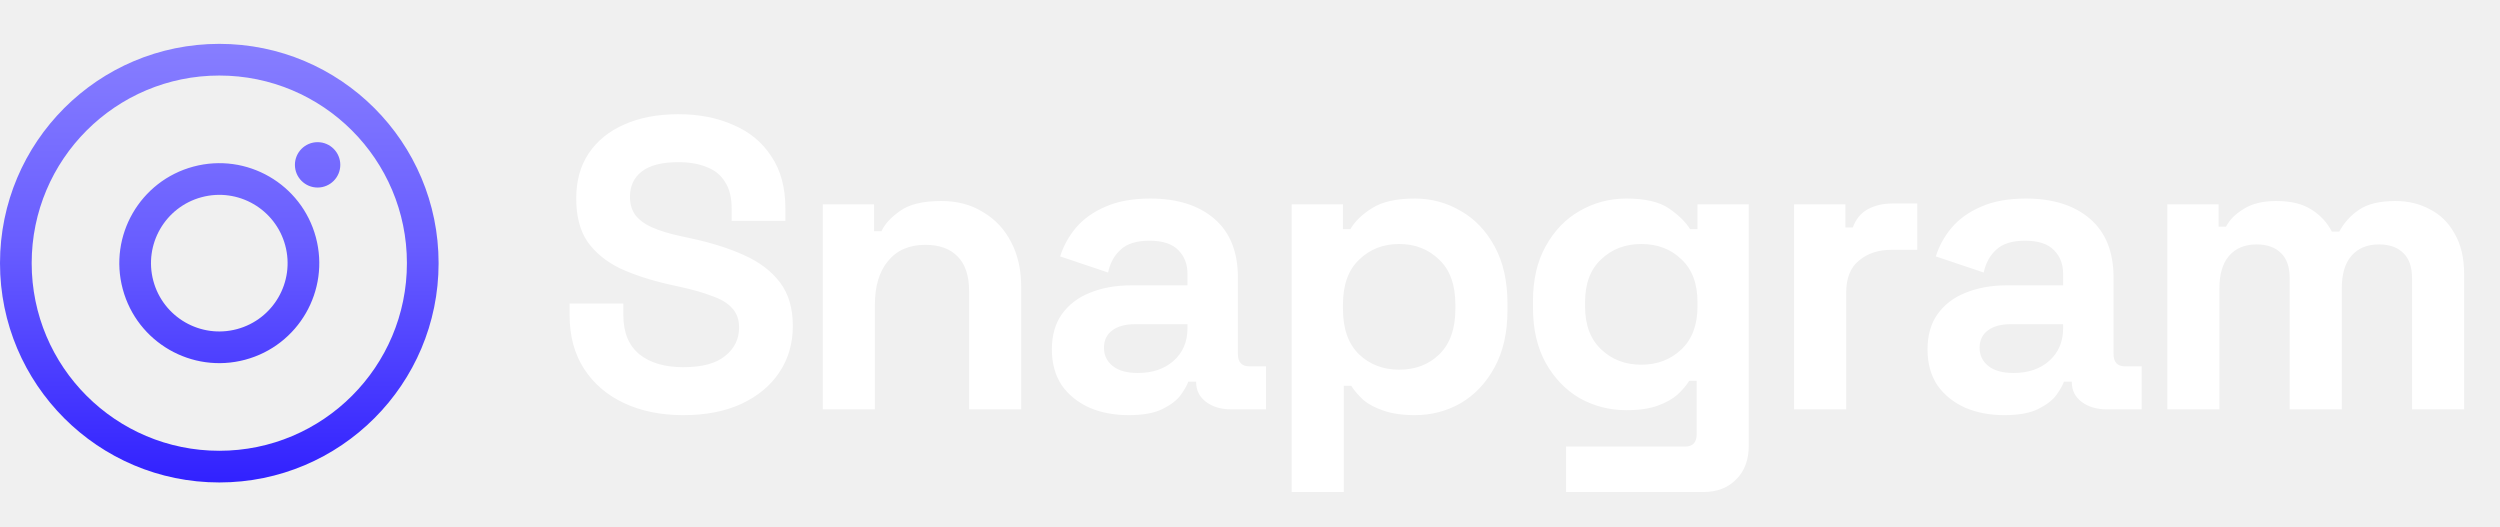
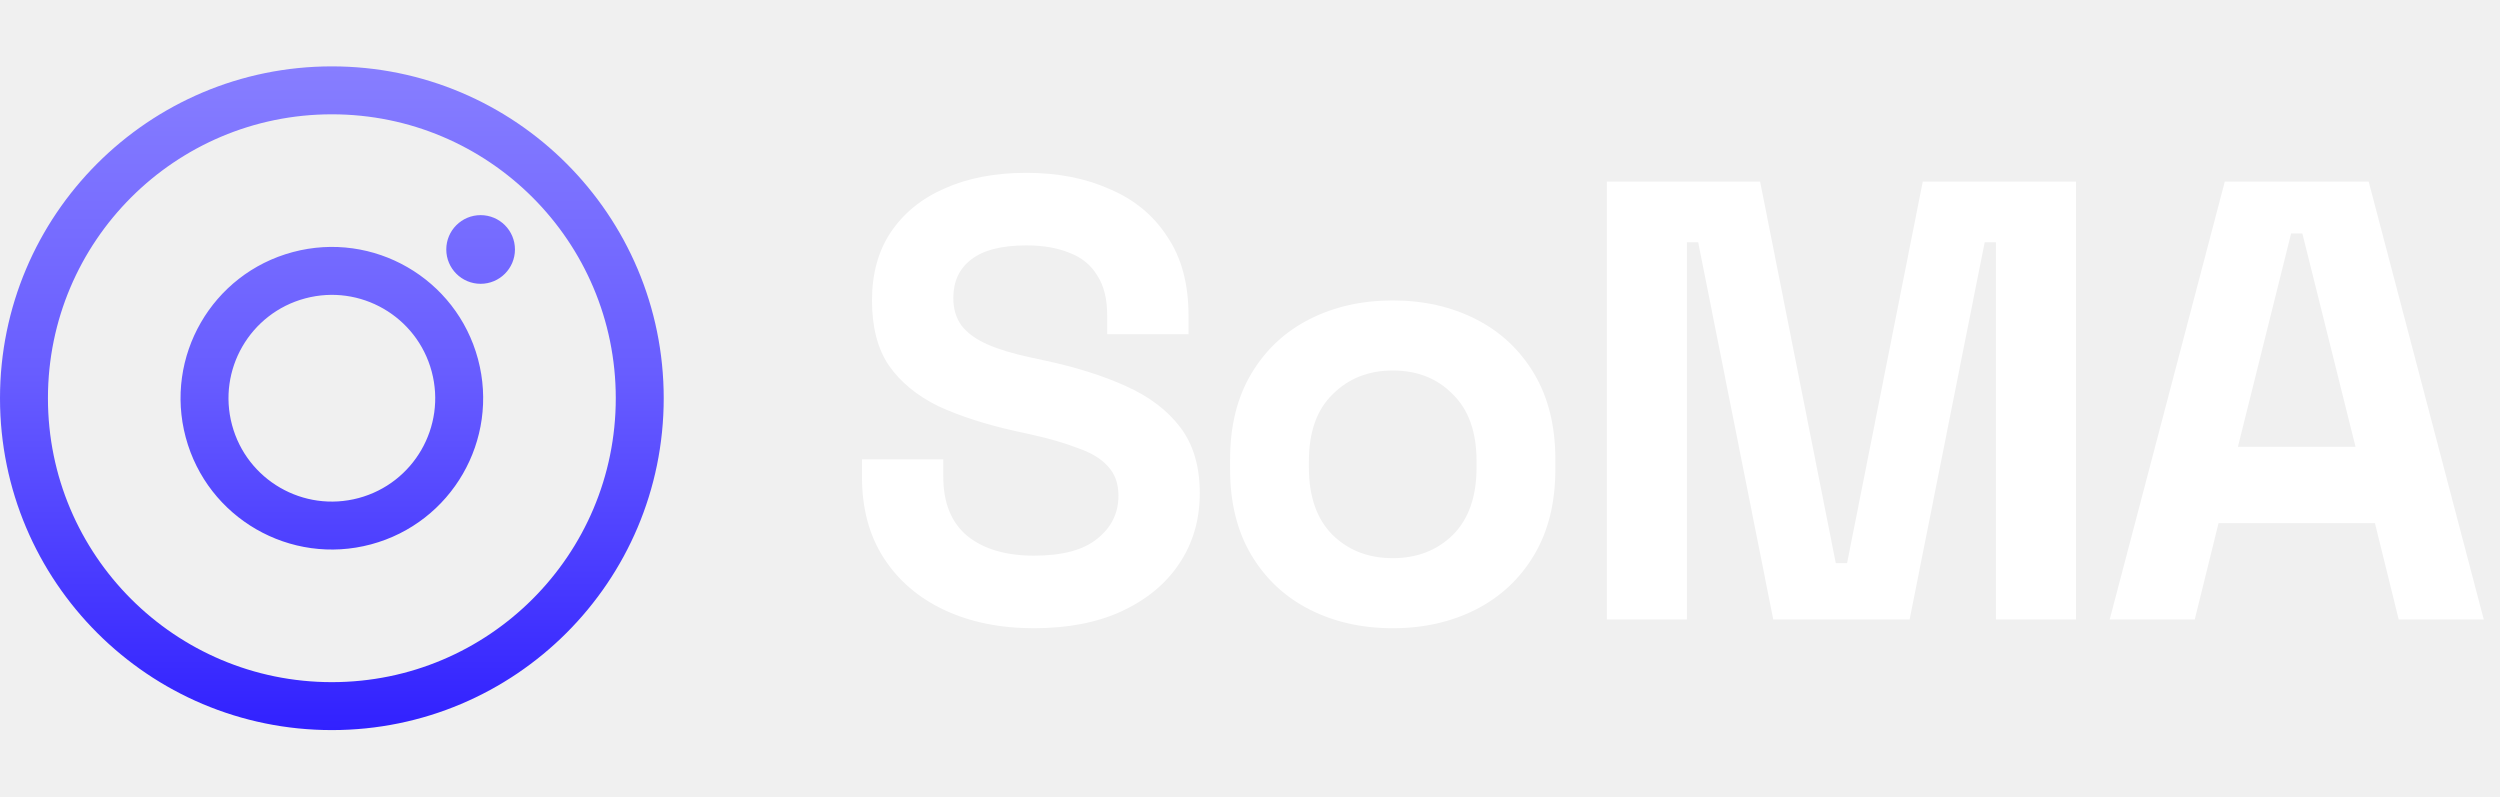
- <svg xmlns="http://www.w3.org/2000/svg" width="171" height="36" viewBox="0 0 171 36" fill="none">
-   <path fill-rule="evenodd" clip-rule="evenodd" d="M27.833 18C27.833 25.088 22.088 30.833 15 30.833C7.912 30.833 2.167 25.088 2.167 18C2.167 10.912 7.912 5.167 15 5.167C22.088 5.167 27.833 10.912 27.833 18ZM30 18C30 26.284 23.284 33 15 33C6.716 33 0 26.284 0 18C0 9.716 6.716 3 15 3C23.284 3 30 9.716 30 18ZM23.276 11.276C23.276 12.133 22.581 12.828 21.724 12.828C20.867 12.828 20.172 12.133 20.172 11.276C20.172 10.419 20.867 9.724 21.724 9.724C22.581 9.724 23.276 10.419 23.276 11.276ZM10.488 19.209C11.156 21.701 13.717 23.18 16.209 22.512C18.701 21.844 20.18 19.283 19.512 16.791C18.844 14.299 16.283 12.82 13.791 13.488C11.299 14.156 9.82 16.717 10.488 19.209ZM8.395 19.77C9.372 23.418 13.122 25.582 16.77 24.605C20.417 23.627 22.582 19.878 21.605 16.23C20.627 12.582 16.878 10.418 13.23 11.395C9.582 12.373 7.418 16.122 8.395 19.77Z" fill="url(#paint0_linear_120_1360)" />
-   <path d="M46.737 28.396C45.21 28.396 43.862 28.122 42.694 27.576C41.525 27.029 40.611 26.247 39.951 25.229C39.291 24.211 38.961 22.986 38.961 21.553V20.762H42.637V21.553C42.637 22.741 43.005 23.636 43.74 24.239C44.475 24.824 45.474 25.116 46.737 25.116C48.019 25.116 48.971 24.861 49.593 24.352C50.234 23.844 50.554 23.193 50.554 22.402C50.554 21.855 50.394 21.412 50.073 21.073C49.772 20.733 49.319 20.46 48.716 20.253C48.132 20.026 47.416 19.819 46.567 19.631L45.917 19.489C44.56 19.188 43.391 18.811 42.411 18.358C41.45 17.887 40.705 17.274 40.177 16.52C39.668 15.766 39.414 14.786 39.414 13.58C39.414 12.373 39.697 11.346 40.262 10.498C40.846 9.631 41.657 8.971 42.694 8.519C43.749 8.047 44.984 7.812 46.398 7.812C47.811 7.812 49.065 8.057 50.158 8.547C51.27 9.018 52.137 9.734 52.76 10.696C53.4 11.638 53.721 12.826 53.721 14.258V15.107H50.045V14.258C50.045 13.504 49.894 12.901 49.593 12.449C49.31 11.978 48.895 11.638 48.349 11.431C47.802 11.205 47.152 11.092 46.398 11.092C45.267 11.092 44.428 11.308 43.881 11.742C43.353 12.157 43.09 12.732 43.09 13.467C43.09 13.957 43.212 14.371 43.457 14.711C43.721 15.05 44.107 15.333 44.616 15.559C45.125 15.785 45.776 15.983 46.567 16.153L47.218 16.294C48.631 16.596 49.857 16.982 50.893 17.453C51.949 17.925 52.769 18.547 53.353 19.32C53.938 20.093 54.23 21.082 54.23 22.288C54.23 23.495 53.919 24.56 53.297 25.483C52.694 26.388 51.826 27.105 50.695 27.632C49.583 28.141 48.264 28.396 46.737 28.396ZM56.278 28V13.976H59.784V15.813H60.293C60.519 15.323 60.944 14.862 61.566 14.428C62.188 13.976 63.13 13.749 64.393 13.749C65.486 13.749 66.438 14.004 67.249 14.513C68.078 15.003 68.719 15.691 69.171 16.577C69.624 17.444 69.85 18.462 69.85 19.631V28H66.287V19.913C66.287 18.858 66.024 18.066 65.496 17.538C64.987 17.011 64.252 16.747 63.29 16.747C62.197 16.747 61.349 17.114 60.746 17.849C60.142 18.566 59.841 19.574 59.841 20.875V28H56.278ZM77.208 28.396C76.209 28.396 75.313 28.226 74.521 27.887C73.73 27.529 73.098 27.02 72.627 26.36C72.175 25.681 71.948 24.861 71.948 23.9C71.948 22.939 72.175 22.138 72.627 21.497C73.098 20.837 73.739 20.347 74.55 20.026C75.379 19.687 76.322 19.517 77.377 19.517H81.223V18.726C81.223 18.066 81.015 17.529 80.601 17.114C80.186 16.681 79.526 16.464 78.621 16.464C77.735 16.464 77.076 16.671 76.642 17.086C76.209 17.482 75.926 18 75.794 18.641L72.514 17.538C72.74 16.822 73.098 16.172 73.588 15.587C74.097 14.984 74.766 14.503 75.596 14.145C76.444 13.768 77.472 13.58 78.678 13.58C80.525 13.58 81.986 14.042 83.061 14.965C84.135 15.889 84.672 17.227 84.672 18.98V24.211C84.672 24.777 84.936 25.059 85.464 25.059H86.595V28H84.22C83.522 28 82.947 27.83 82.495 27.491C82.043 27.152 81.816 26.699 81.816 26.134V26.106H81.279C81.204 26.332 81.034 26.633 80.77 27.01C80.506 27.369 80.092 27.689 79.526 27.972C78.961 28.255 78.188 28.396 77.208 28.396ZM77.83 25.512C78.829 25.512 79.639 25.238 80.261 24.692C80.902 24.126 81.223 23.382 81.223 22.458V22.175H77.632C76.972 22.175 76.454 22.317 76.077 22.599C75.7 22.882 75.511 23.278 75.511 23.787C75.511 24.296 75.709 24.711 76.105 25.031C76.501 25.352 77.076 25.512 77.83 25.512ZM88.351 33.655V13.976H91.858V15.672H92.366C92.687 15.126 93.186 14.645 93.865 14.23C94.544 13.797 95.514 13.58 96.777 13.58C97.908 13.58 98.954 13.863 99.916 14.428C100.877 14.975 101.65 15.785 102.234 16.86C102.819 17.934 103.111 19.235 103.111 20.762V21.214C103.111 22.741 102.819 24.041 102.234 25.116C101.65 26.19 100.877 27.01 99.916 27.576C98.954 28.122 97.908 28.396 96.777 28.396C95.929 28.396 95.213 28.292 94.628 28.085C94.063 27.896 93.601 27.651 93.243 27.35C92.904 27.029 92.63 26.709 92.423 26.388H91.914V33.655H88.351ZM95.703 25.286C96.815 25.286 97.729 24.937 98.445 24.239C99.181 23.523 99.548 22.486 99.548 21.129V20.846C99.548 19.489 99.181 18.462 98.445 17.765C97.71 17.048 96.796 16.69 95.703 16.69C94.61 16.69 93.695 17.048 92.96 17.765C92.225 18.462 91.858 19.489 91.858 20.846V21.129C91.858 22.486 92.225 23.523 92.96 24.239C93.695 24.937 94.61 25.286 95.703 25.286ZM104.855 21.044V20.592C104.855 19.122 105.148 17.868 105.732 16.831C106.316 15.776 107.089 14.975 108.05 14.428C109.031 13.863 110.096 13.58 111.245 13.58C112.527 13.58 113.498 13.806 114.158 14.258C114.818 14.711 115.298 15.182 115.6 15.672H116.109V13.976H119.615V30.488C119.615 31.45 119.332 32.213 118.767 32.779C118.201 33.363 117.447 33.655 116.505 33.655H107.117V30.545H115.26C115.788 30.545 116.052 30.262 116.052 29.697V26.049H115.543C115.355 26.351 115.091 26.662 114.752 26.982C114.412 27.284 113.96 27.538 113.394 27.745C112.829 27.953 112.113 28.056 111.245 28.056C110.096 28.056 109.031 27.783 108.05 27.237C107.089 26.671 106.316 25.87 105.732 24.833C105.148 23.778 104.855 22.515 104.855 21.044ZM112.263 24.946C113.357 24.946 114.271 24.598 115.006 23.9C115.741 23.203 116.109 22.223 116.109 20.96V20.677C116.109 19.395 115.741 18.415 115.006 17.736C114.29 17.039 113.376 16.69 112.263 16.69C111.17 16.69 110.256 17.039 109.521 17.736C108.786 18.415 108.418 19.395 108.418 20.677V20.96C108.418 22.223 108.786 23.203 109.521 23.9C110.256 24.598 111.17 24.946 112.263 24.946ZM122.716 28V13.976H126.223V15.559H126.731C126.939 14.993 127.278 14.579 127.749 14.315C128.239 14.051 128.805 13.919 129.446 13.919H131.142V17.086H129.389C128.485 17.086 127.74 17.331 127.156 17.821C126.571 18.292 126.279 19.027 126.279 20.026V28H122.716ZM137.102 28.396C136.103 28.396 135.207 28.226 134.416 27.887C133.624 27.529 132.992 27.02 132.521 26.36C132.069 25.681 131.843 24.861 131.843 23.9C131.843 22.939 132.069 22.138 132.521 21.497C132.992 20.837 133.633 20.347 134.444 20.026C135.273 19.687 136.216 19.517 137.271 19.517H141.117V18.726C141.117 18.066 140.909 17.529 140.495 17.114C140.08 16.681 139.42 16.464 138.515 16.464C137.63 16.464 136.97 16.671 136.536 17.086C136.103 17.482 135.82 18 135.688 18.641L132.408 17.538C132.634 16.822 132.992 16.172 133.483 15.587C133.992 14.984 134.661 14.503 135.49 14.145C136.338 13.768 137.366 13.58 138.572 13.58C140.419 13.58 141.88 14.042 142.955 14.965C144.029 15.889 144.566 17.227 144.566 18.98V24.211C144.566 24.777 144.83 25.059 145.358 25.059H146.489V28H144.114C143.416 28 142.842 27.83 142.389 27.491C141.937 27.152 141.711 26.699 141.711 26.134V26.106H141.173C141.098 26.332 140.928 26.633 140.664 27.01C140.4 27.369 139.986 27.689 139.42 27.972C138.855 28.255 138.082 28.396 137.102 28.396ZM137.724 25.512C138.723 25.512 139.533 25.238 140.155 24.692C140.796 24.126 141.117 23.382 141.117 22.458V22.175H137.526C136.866 22.175 136.348 22.317 135.971 22.599C135.594 22.882 135.405 23.278 135.405 23.787C135.405 24.296 135.603 24.711 135.999 25.031C136.395 25.352 136.97 25.512 137.724 25.512ZM148.246 28V13.976H151.752V15.502H152.261C152.506 15.031 152.911 14.626 153.476 14.287C154.042 13.928 154.787 13.749 155.71 13.749C156.709 13.749 157.51 13.947 158.114 14.343C158.717 14.72 159.179 15.22 159.499 15.842H160.008C160.328 15.239 160.781 14.739 161.365 14.343C161.949 13.947 162.779 13.749 163.853 13.749C164.72 13.749 165.503 13.938 166.2 14.315C166.916 14.673 167.482 15.229 167.897 15.983C168.33 16.718 168.547 17.651 168.547 18.782V28H164.984V19.037C164.984 18.264 164.786 17.689 164.391 17.312C163.995 16.916 163.439 16.718 162.722 16.718C161.912 16.718 161.28 16.982 160.828 17.51C160.394 18.019 160.178 18.754 160.178 19.715V28H156.615V19.037C156.615 18.264 156.417 17.689 156.021 17.312C155.625 16.916 155.069 16.718 154.353 16.718C153.542 16.718 152.911 16.982 152.459 17.51C152.025 18.019 151.808 18.754 151.808 19.715V28H148.246Z" fill="white" />
+ <svg xmlns="http://www.w3.org/2000/svg" width="113" height="36" viewBox="0 0 113 36" fill="none">
+   <path fill-rule="evenodd" clip-rule="evenodd" d="M27.833 18C27.833 25.088 22.088 30.833 15 30.833C7.912 30.833 2.167 25.088 2.167 18C2.167 10.912 7.912 5.167 15 5.167C22.088 5.167 27.833 10.912 27.833 18ZM30 18C30 26.284 23.284 33 15 33C6.716 33 0 26.284 0 18C0 9.716 6.716 3 15 3C23.284 3 30 9.716 30 18ZM23.276 11.276C23.276 12.133 22.581 12.828 21.724 12.828C20.867 12.828 20.172 12.133 20.172 11.276C20.172 10.419 20.867 9.724 21.724 9.724C22.581 9.724 23.276 10.419 23.276 11.276ZM10.488 19.209C11.156 21.701 13.717 23.18 16.209 22.512C18.701 21.844 20.18 19.283 19.512 16.791C18.844 14.299 16.283 12.82 13.791 13.488C11.299 14.156 9.82 16.717 10.488 19.209ZM8.395 19.77C9.372 23.418 13.122 25.582 16.77 24.605C20.417 23.627 22.582 19.878 21.605 16.23C20.627 12.582 16.878 10.418 13.23 11.395C9.582 12.373 7.418 16.122 8.395 19.77Z" fill="url(#paint0_linear_20902_1103)" />
+   <path d="M46.737 28.396C45.21 28.396 43.862 28.122 42.694 27.576C41.525 27.029 40.611 26.247 39.951 25.229C39.291 24.211 38.961 22.986 38.961 21.553V20.762H42.637V21.553C42.637 22.741 43.005 23.636 43.74 24.239C44.475 24.824 45.474 25.116 46.737 25.116C48.019 25.116 48.971 24.861 49.593 24.352C50.234 23.844 50.554 23.193 50.554 22.402C50.554 21.855 50.394 21.412 50.073 21.073C49.772 20.733 49.319 20.46 48.716 20.253C48.132 20.026 47.416 19.819 46.567 19.631L45.917 19.489C44.56 19.188 43.391 18.811 42.411 18.358C41.45 17.887 40.705 17.274 40.177 16.52C39.668 15.766 39.414 14.786 39.414 13.58C39.414 12.373 39.697 11.346 40.262 10.498C40.846 9.631 41.657 8.971 42.694 8.519C43.749 8.047 44.984 7.812 46.398 7.812C47.811 7.812 49.065 8.057 50.158 8.547C51.27 9.018 52.137 9.734 52.76 10.696C53.4 11.638 53.721 12.826 53.721 14.258V15.107H50.045V14.258C50.045 13.504 49.894 12.901 49.593 12.449C49.31 11.978 48.895 11.638 48.349 11.431C47.802 11.205 47.152 11.092 46.398 11.092C45.267 11.092 44.428 11.308 43.881 11.742C43.353 12.157 43.09 12.732 43.09 13.467C43.09 13.957 43.212 14.371 43.457 14.711C43.721 15.05 44.107 15.333 44.616 15.559C45.125 15.785 45.776 15.983 46.567 16.153L47.218 16.294C48.631 16.596 49.857 16.982 50.893 17.453C51.949 17.925 52.769 18.547 53.353 19.32C53.938 20.093 54.23 21.082 54.23 22.288C54.23 23.495 53.919 24.56 53.297 25.483C52.694 26.388 51.826 27.105 50.695 27.632C49.583 28.141 48.264 28.396 46.737 28.396ZM62.951 28.396C61.556 28.396 60.303 28.113 59.191 27.548C58.078 26.982 57.202 26.162 56.561 25.088C55.92 24.013 55.6 22.722 55.6 21.214V20.762C55.6 19.254 55.92 17.962 56.561 16.888C57.202 15.813 58.078 14.993 59.191 14.428C60.303 13.863 61.556 13.58 62.951 13.58C64.346 13.58 65.6 13.863 66.712 14.428C67.824 14.993 68.7 15.813 69.341 16.888C69.982 17.962 70.302 19.254 70.302 20.762V21.214C70.302 22.722 69.982 24.013 69.341 25.088C68.7 26.162 67.824 26.982 66.712 27.548C65.6 28.113 64.346 28.396 62.951 28.396ZM62.951 25.229C64.044 25.229 64.949 24.88 65.665 24.183C66.382 23.467 66.74 22.449 66.74 21.129V20.846C66.74 19.527 66.382 18.518 65.665 17.821C64.968 17.105 64.063 16.747 62.951 16.747C61.858 16.747 60.953 17.105 60.237 17.821C59.52 18.518 59.162 19.527 59.162 20.846V21.129C59.162 22.449 59.52 23.467 60.237 24.183C60.953 24.88 61.858 25.229 62.951 25.229ZM72.63 28V8.208H79.557L82.978 25.455H83.487L86.909 8.208H93.836V28H90.217V10.95H89.708L86.315 28H80.151L76.758 10.95H76.249V28H72.63ZM95.358 28L100.561 8.208H107.064L112.266 28H108.421L107.347 23.646H100.278L99.203 28H95.358ZM101.154 20.196H106.47L104.067 10.554H103.558L101.154 20.196Z" fill="white" />
  <defs>
-     <linearGradient id="paint0_linear_120_1360" x1="15" y1="3" x2="15" y2="33" gradientUnits="userSpaceOnUse">
+     <linearGradient id="paint0_linear_20902_1103" x1="15" y1="3" x2="15" y2="33" gradientUnits="userSpaceOnUse">
      <stop stop-color="#877EFF" />
      <stop offset="0.461" stop-color="#685DFF" />
      <stop offset="1" stop-color="#3121FF" />
    </linearGradient>
  </defs>
</svg>
